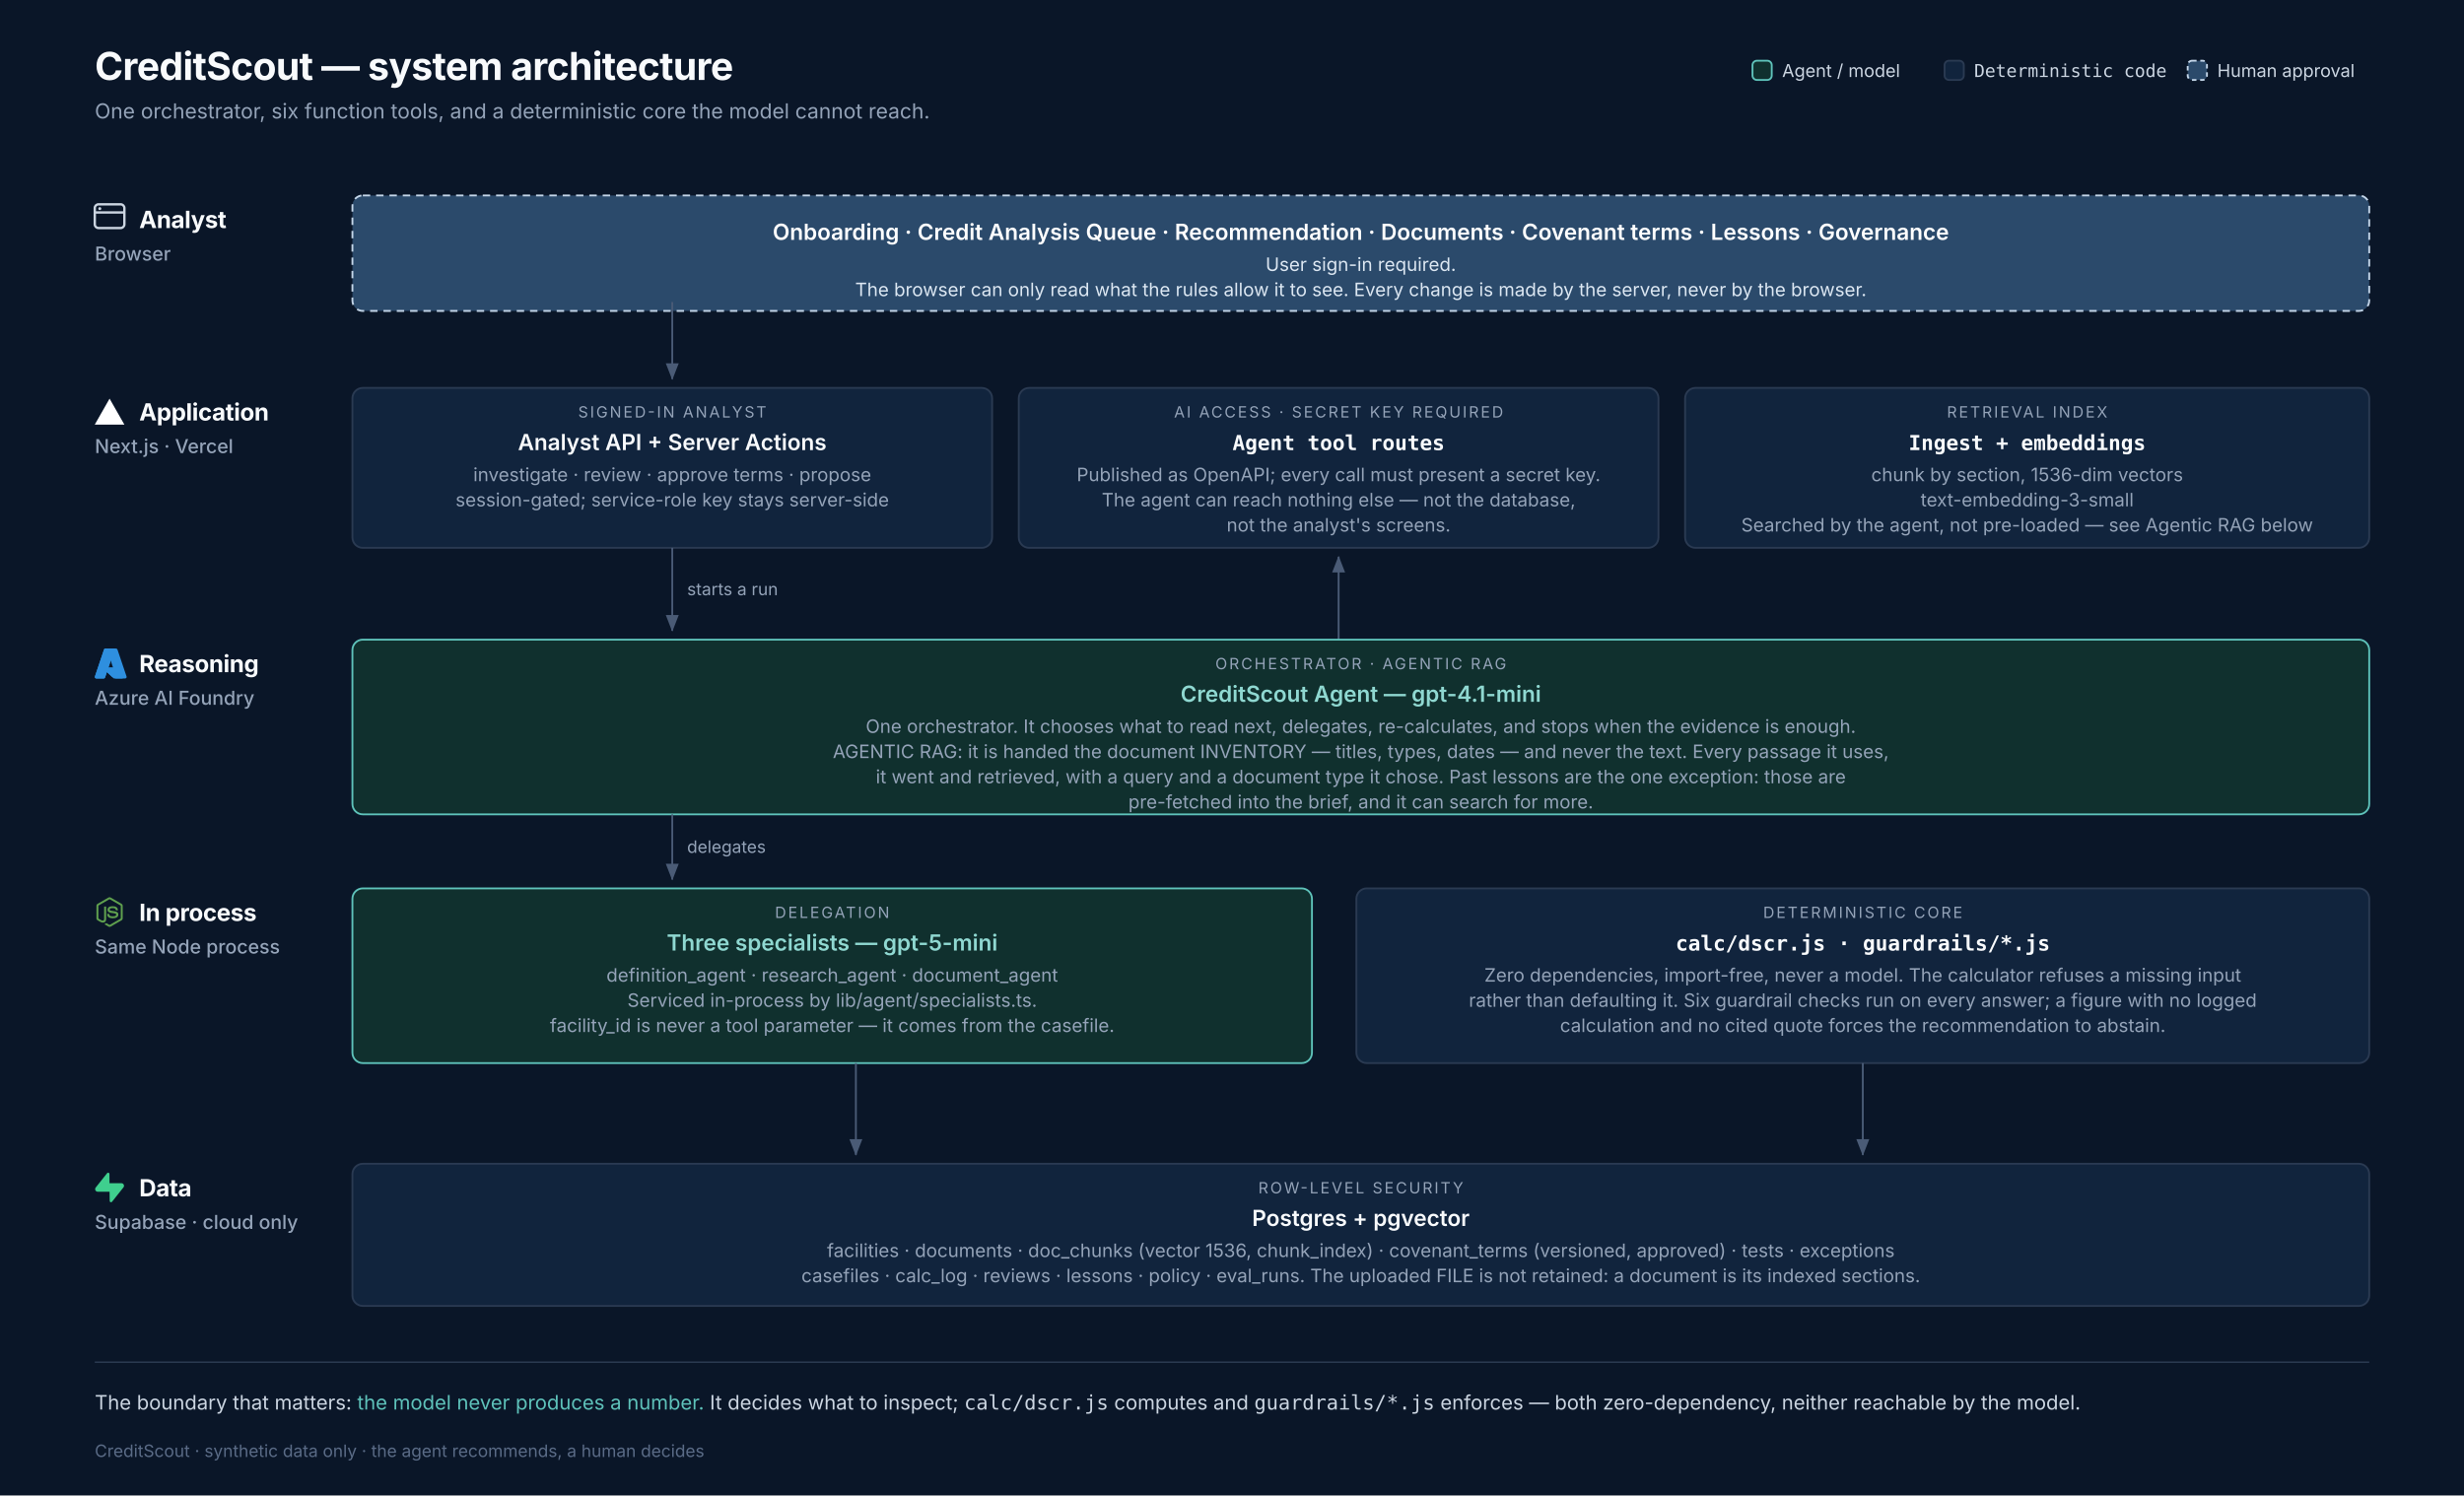
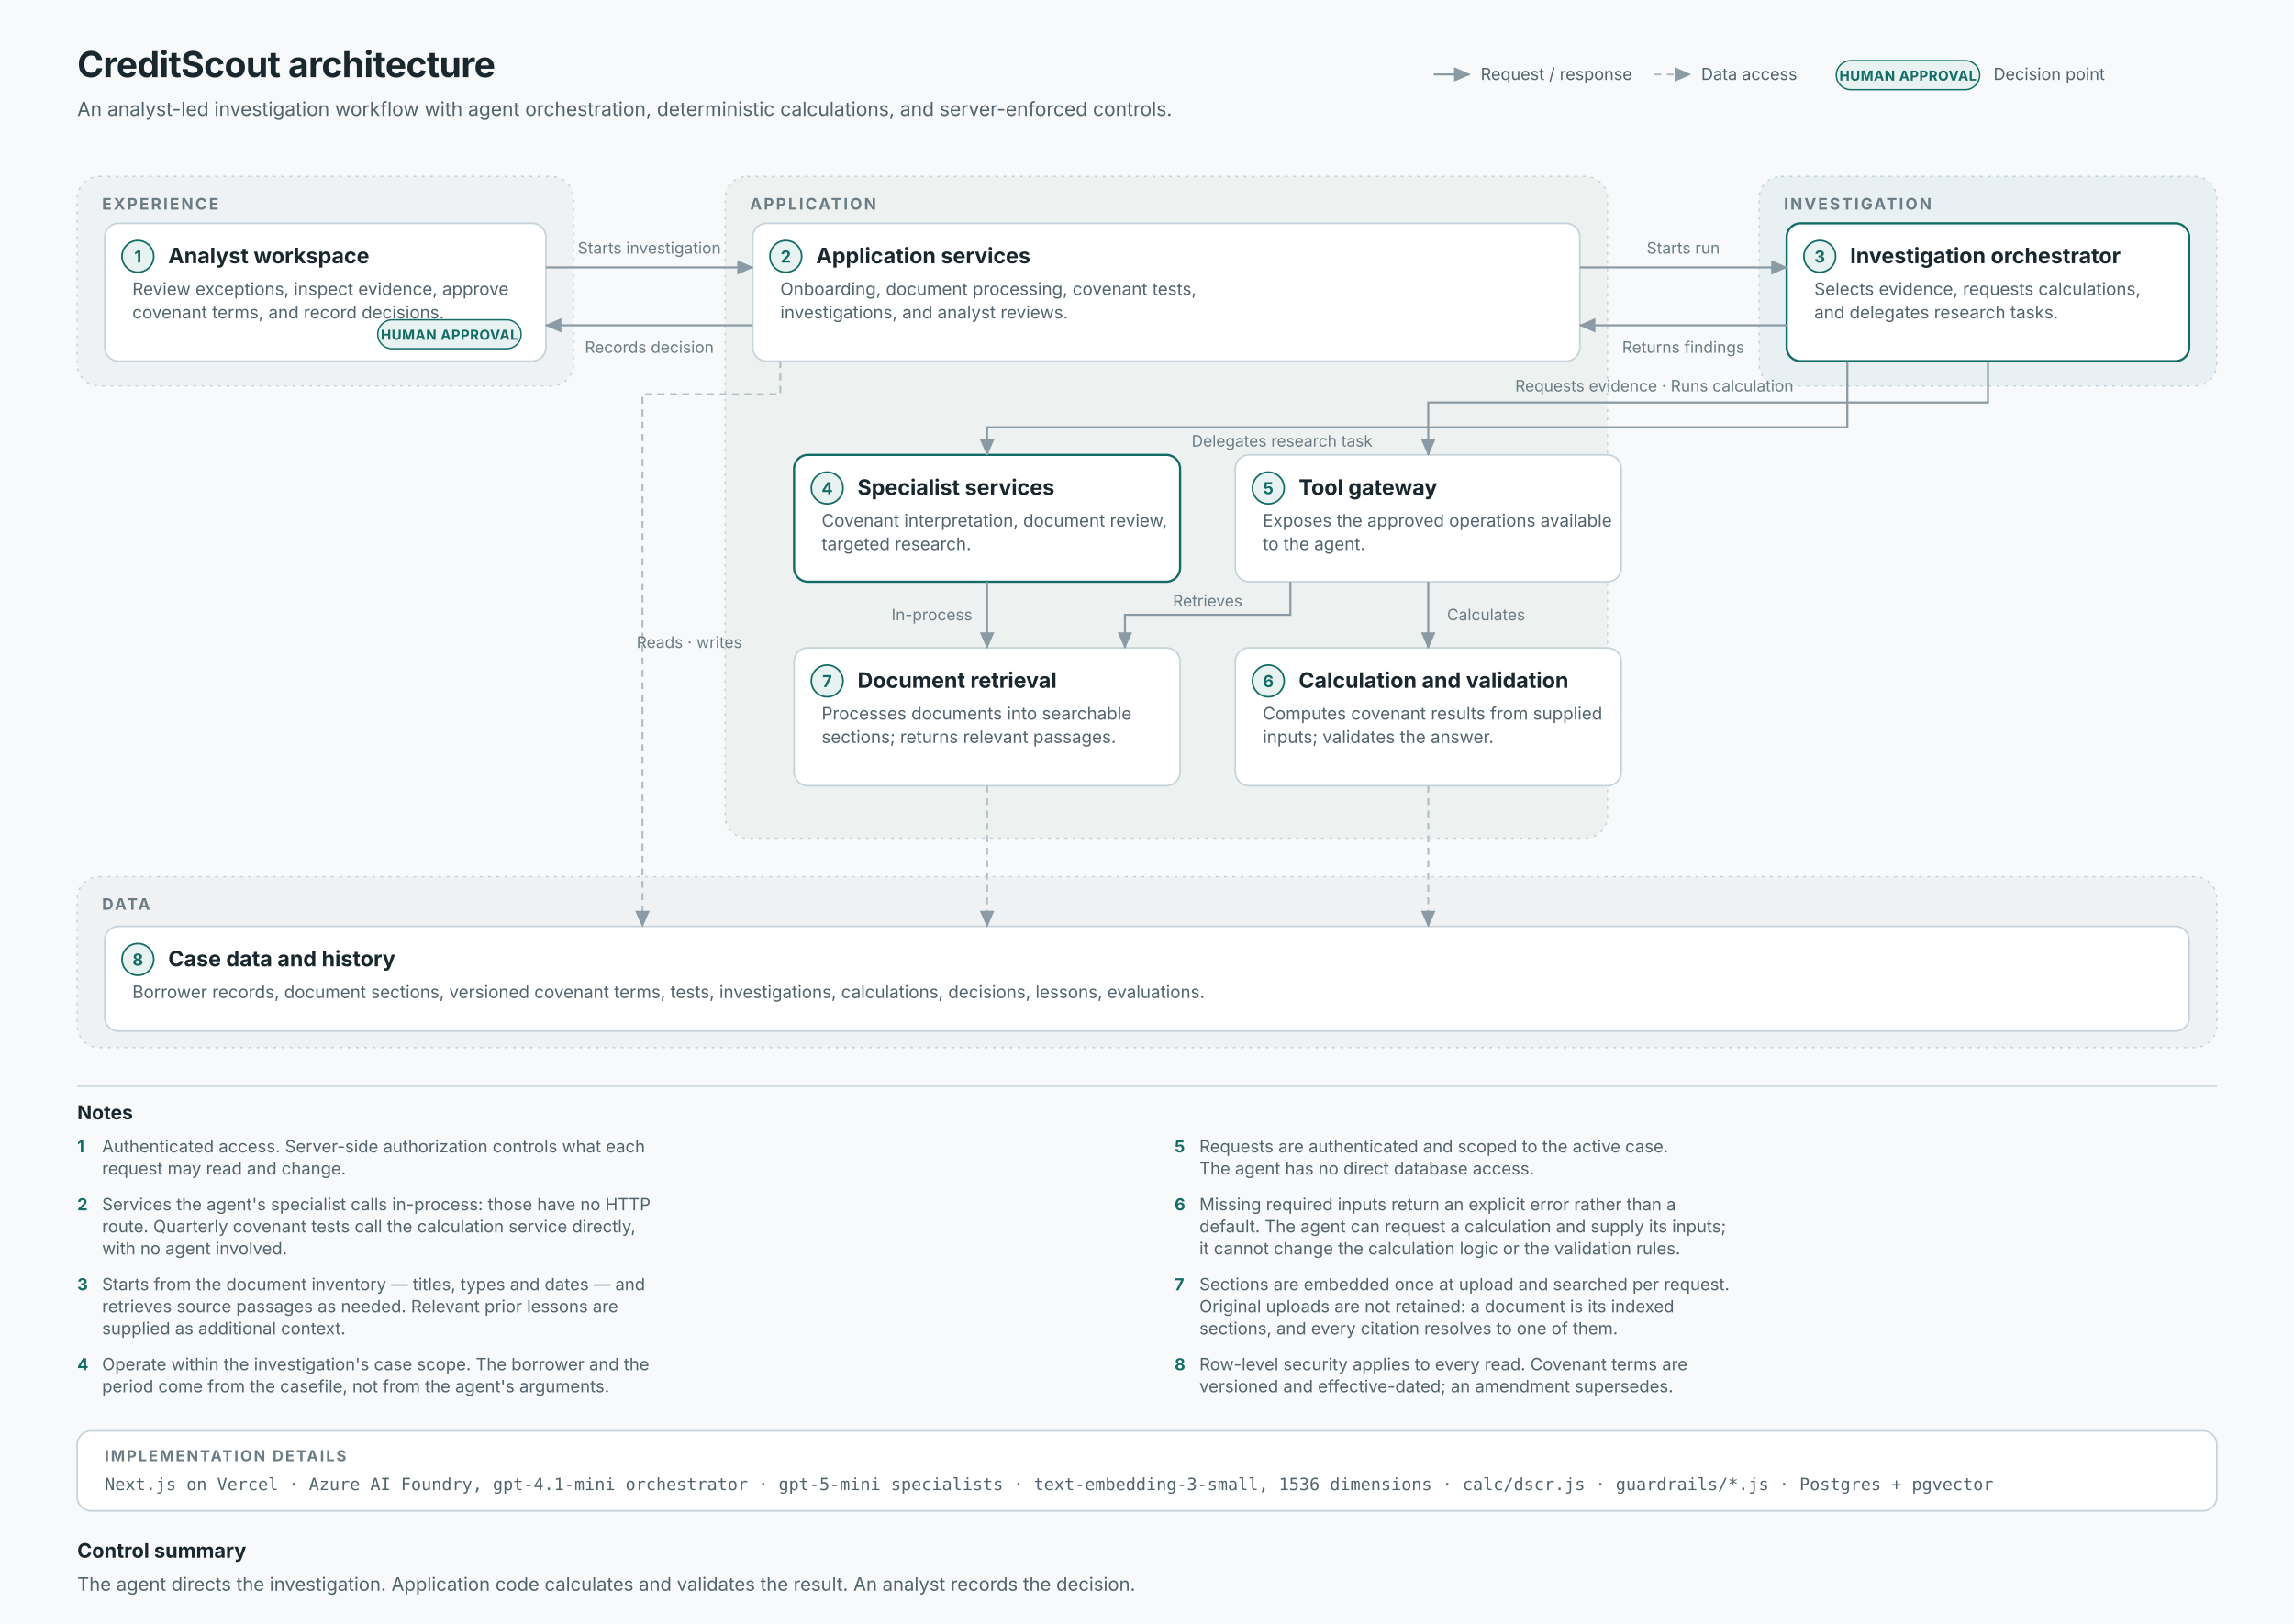
- <svg xmlns="http://www.w3.org/2000/svg" width="1664" height="1010" viewBox="0 0 1664 1010" font-family="Inter, -apple-system, Helvetica, Arial, sans-serif">
+ <svg xmlns="http://www.w3.org/2000/svg" width="1664" height="1178" viewBox="0 0 1664 1178" font-family="Inter, -apple-system, Helvetica, Arial, sans-serif">
  <defs>
-     <marker id="a" markerWidth="9" markerHeight="7" refX="8.5" refY="3.5" orient="auto">
-       <path d="M0,0 L9,3.5 L0,7 Z" fill="#4A5B76" />
+     <marker id="ar" markerWidth="8" markerHeight="7" refX="7.5" refY="3.5" orient="auto">
+       <path d="M0,0 L8,3.5 L0,7 Z" fill="#8B9BA5" />
+     </marker>
+     <marker id="as" markerWidth="8" markerHeight="7" refX="0.5" refY="3.5" orient="auto">
+       <path d="M8,0 L0,3.5 L8,7 Z" fill="#8B9BA5" />
    </marker>
  </defs>
-   <rect width="1664" height="1010" fill="#0A1628" />
-   <text x="64" y="54" fill="#F8FAFC" font-size="26" font-weight="700" letter-spacing="-0.4">CreditScout — system architecture</text>
-   <text x="64" y="80" fill="#94A3B8" font-size="14">One orchestrator, six function tools, and a deterministic core the model cannot reach.</text>
-   <rect x="1477.4" y="41" width="13" height="13" rx="3" fill="#2B4A6B" stroke="#C3D5E8" stroke-dasharray="3 2.5" stroke-width="1.25" />
-   <text x="1497.4" y="52" fill="#CBD5E1" font-size="12" font-family="Inter, -apple-system, Helvetica, Arial, sans-serif">Human approval</text>
-   <rect x="1313.2" y="41" width="13" height="13" rx="3" fill="#11243D" stroke="#2A3A52" stroke-width="1.25" />
-   <text x="1333.2" y="52" fill="#CBD5E1" font-size="12" font-family="ui-monospace, SFMono-Regular, Menlo, monospace">Deterministic code</text>
-   <rect x="1183.5" y="41" width="13" height="13" rx="3" fill="#10302E" stroke="#5EC2BA" stroke-width="1.25" />
-   <text x="1203.5" y="52" fill="#CBD5E1" font-size="12" font-family="Inter, -apple-system, Helvetica, Arial, sans-serif">Agent / model</text>
-   <rect x="64" y="138" width="20" height="16" rx="2.5" fill="none" stroke="#CBD5E1" stroke-width="1.6" />
-   <line x1="64" y1="143.5" x2="84" y2="143.5" stroke="#CBD5E1" stroke-width="1.6" />
-   <circle cx="67.4" cy="140.9" r="1" fill="#CBD5E1" />
-   <text x="94" y="154" fill="#F8FAFC" font-size="16" font-weight="700" letter-spacing="-0.2">Analyst</text>
-   <text x="64" y="176" fill="#94A3B8" font-size="13" font-weight="500">Browser</text>
-   <rect x="238" y="132" width="1362" height="78" rx="7" fill="#2B4A6B" stroke="#C3D5E8" stroke-width="1.25" stroke-dasharray="5 4" />
-   <text x="919.0" y="162" fill="#FFFFFF" font-size="15" font-weight="600" font-family="Inter, -apple-system, Helvetica, Arial, sans-serif" text-anchor="middle">Onboarding · Credit Analysis Queue · Recommendation · Documents · Covenant terms · Lessons · Governance</text>
-   <text x="919.0" y="183" fill="#DCE7F2" font-size="12.5" text-anchor="middle">User sign-in required.</text>
-   <text x="919.0" y="200" fill="#DCE7F2" font-size="12.5" text-anchor="middle">The browser can only read what the rules allow it to see. Every change is made by the server, never by the browser.</text>
-   <g transform="translate(64,268) scale(0.833333)">
-     <path d="M24 22.525H0l12-21.05 12 21.05z" fill="#FFFFFF" />
-   </g>
-   <text x="94" y="284" fill="#F8FAFC" font-size="16" font-weight="700" letter-spacing="-0.2">Application</text>
-   <text x="64" y="306" fill="#94A3B8" font-size="13" font-weight="500">Next.js · Vercel</text>
-   <line x1="454" y1="204" x2="454" y2="256" stroke="#4A5B76" stroke-width="1.25" marker-end="url(#a)" />
-   <rect x="238" y="262" width="432" height="108" rx="7" fill="#11243D" stroke="#2A3A52" stroke-width="1.25" />
-   <text x="454.0" y="282" fill="#94A3B8" font-size="10.5" letter-spacing="1.3" text-anchor="middle">SIGNED-IN ANALYST</text>
-   <text x="454.0" y="304" fill="#F8FAFC" font-size="15" font-weight="600" font-family="Inter, -apple-system, Helvetica, Arial, sans-serif" text-anchor="middle">Analyst API + Server Actions</text>
-   <text x="454.0" y="325" fill="#94A3B8" font-size="12.5" text-anchor="middle">investigate · review · approve terms · propose</text>
-   <text x="454.0" y="342" fill="#94A3B8" font-size="12.5" text-anchor="middle">session-gated; service-role key stays server-side</text>
-   <rect x="688" y="262" width="432" height="108" rx="7" fill="#11243D" stroke="#2A3A52" stroke-width="1.25" />
-   <text x="904.0" y="282" fill="#94A3B8" font-size="10.5" letter-spacing="1.3" text-anchor="middle">AI ACCESS · SECRET KEY REQUIRED</text>
-   <text x="904.0" y="304" fill="#F8FAFC" font-size="14" font-weight="600" font-family="ui-monospace, SFMono-Regular, Menlo, monospace" text-anchor="middle">Agent tool routes</text>
-   <text x="904.0" y="325" fill="#94A3B8" font-size="12.5" text-anchor="middle">Published as OpenAPI; every call must present a secret key.</text>
-   <text x="904.0" y="342" fill="#94A3B8" font-size="12.5" text-anchor="middle">The agent can reach nothing else — not the database,</text>
-   <text x="904.0" y="359" fill="#94A3B8" font-size="12.5" text-anchor="middle">not the analyst's screens.</text>
-   <rect x="1138" y="262" width="462" height="108" rx="7" fill="#11243D" stroke="#2A3A52" stroke-width="1.25" />
-   <text x="1369.0" y="282" fill="#94A3B8" font-size="10.5" letter-spacing="1.3" text-anchor="middle">RETRIEVAL INDEX</text>
-   <text x="1369.0" y="304" fill="#F8FAFC" font-size="14" font-weight="600" font-family="ui-monospace, SFMono-Regular, Menlo, monospace" text-anchor="middle">Ingest + embeddings</text>
-   <text x="1369.0" y="325" fill="#94A3B8" font-size="12.5" text-anchor="middle">chunk by section, 1536-dim vectors</text>
-   <text x="1369.0" y="342" fill="#94A3B8" font-size="12.5" text-anchor="middle">text-embedding-3-small</text>
-   <text x="1369.0" y="359" fill="#94A3B8" font-size="12.5" text-anchor="middle">Searched by the agent, not pre-loaded — see Agentic RAG below</text>
-   <g transform="translate(64,438) scale(0.15625)">
-     <path d="M46.09.002h40.685L44.541 125.137a6.485 6.485 0 01-6.146 4.413H6.733a6.482 6.482 0 01-5.262-2.699 6.474 6.474 0 01-.876-5.848L39.944 4.414A6.488 6.488 0 0146.09 0z" fill="#2E8FDF" />
-     <path d="M97.28 81.607H37.987a2.743 2.743 0 00-1.874 4.751l38.1 35.562a5.991 5.991 0 004.087 1.61h33.574z" fill="#2E8FDF" />
-     <path d="M46.09.002A6.434 6.434 0 0039.93 4.5L.644 120.897a6.469 6.469 0 006.106 8.653h32.48a6.942 6.942 0 005.328-4.531l7.834-23.089 27.985 26.101a6.618 6.618 0 004.165 1.519h36.396l-15.963-45.616-46.533.011L86.922.002z" fill="#2E8FDF" />
-     <path d="M98.055 4.408A6.476 6.476 0 0091.917.002H46.575a6.478 6.478 0 016.137 4.406l39.35 116.594a6.476 6.476 0 01-6.137 8.55h45.344a6.48 6.48 0 006.136-8.55z" fill="#2E8FDF" />
-   </g>
-   <text x="94" y="454" fill="#F8FAFC" font-size="16" font-weight="700" letter-spacing="-0.2">Reasoning</text>
-   <text x="64" y="476" fill="#94A3B8" font-size="13" font-weight="500">Azure AI Foundry</text>
-   <line x1="454" y1="370" x2="454" y2="426" stroke="#4A5B76" stroke-width="1.25" marker-end="url(#a)" />
-   <text x="464.0" y="402.0" fill="#94A3B8" font-size="11.5" text-anchor="start">starts a run</text>
-   <line x1="904" y1="550" x2="904" y2="376" stroke="#4A5B76" stroke-width="1.25" marker-end="url(#a)" />
-   <text x="914.0" y="467.0" fill="#94A3B8" font-size="11.5" text-anchor="start">six function tools over HTTPS</text>
-   <rect x="238" y="432" width="1362" height="118" rx="7" fill="#10302E" stroke="#5EC2BA" stroke-width="1.25" />
-   <text x="919.0" y="452" fill="#94A3B8" font-size="10.5" letter-spacing="1.3" text-anchor="middle">ORCHESTRATOR · AGENTIC RAG</text>
-   <text x="919.0" y="474" fill="#8FD8D1" font-size="15" font-weight="600" font-family="Inter, -apple-system, Helvetica, Arial, sans-serif" text-anchor="middle">CreditScout Agent — gpt-4.1-mini</text>
-   <text x="919.0" y="495" fill="#94A3B8" font-size="12.5" text-anchor="middle">One orchestrator. It chooses what to read next, delegates, re-calculates, and stops when the evidence is enough.</text>
-   <text x="919.0" y="512" fill="#94A3B8" font-size="12.5" text-anchor="middle">AGENTIC RAG: it is handed the document INVENTORY — titles, types, dates — and never the text. Every passage it uses,</text>
-   <text x="919.0" y="529" fill="#94A3B8" font-size="12.5" text-anchor="middle">it went and retrieved, with a query and a document type it chose. Past lessons are the one exception: those are</text>
-   <text x="919.0" y="546" fill="#94A3B8" font-size="12.5" text-anchor="middle">pre-fetched into the brief, and it can search for more.</text>
-   <g transform="translate(64,606) scale(0.833333)">
-     <path d="M11.998,24c-0.321,0-0.641-0.084-0.922-0.247l-2.936-1.737c-0.438-0.245-0.224-0.332-0.08-0.383 c0.585-0.203,0.703-0.25,1.328-0.604c0.065-0.037,0.151-0.023,0.218,0.017l2.256,1.339c0.082,0.045,0.197,0.045,0.272,0l8.795-5.076 c0.082-0.047,0.134-0.141,0.134-0.238V6.921c0-0.099-0.053-0.192-0.137-0.242l-8.791-5.072c-0.081-0.047-0.189-0.047-0.271,0 L3.075,6.68C2.99,6.729,2.936,6.825,2.936,6.921v10.15c0,0.097,0.054,0.189,0.139,0.235l2.409,1.392 c1.307,0.654,2.108-0.116,2.108-0.89V7.787c0-0.142,0.114-0.253,0.256-0.253h1.115c0.139,0,0.255,0.112,0.255,0.253v10.021 c0,1.745-0.95,2.745-2.604,2.745c-0.508,0-0.909,0-2.026-0.551L2.28,18.675c-0.57-0.329-0.922-0.945-0.922-1.604V6.921 c0-0.659,0.353-1.275,0.922-1.603l8.795-5.082c0.557-0.315,1.296-0.315,1.848,0l8.794,5.082c0.57,0.329,0.924,0.944,0.924,1.603 v10.15c0,0.659-0.354,1.273-0.924,1.604l-8.794,5.078C12.643,23.916,12.324,24,11.998,24z M19.099,13.993 c0-1.9-1.284-2.406-3.987-2.763c-2.731-0.361-3.009-0.548-3.009-1.187c0-0.528,0.235-1.233,2.258-1.233 c1.807,0,2.473,0.389,2.747,1.607c0.024,0.115,0.129,0.199,0.247,0.199h1.141c0.071,0,0.138-0.031,0.186-0.081 c0.048-0.054,0.074-0.123,0.067-0.196c-0.177-2.098-1.571-3.076-4.388-3.076c-2.508,0-4.004,1.058-4.004,2.833 c0,1.925,1.488,2.457,3.895,2.695c2.88,0.282,3.103,0.703,3.103,1.269c0,0.983-0.789,1.402-2.642,1.402 c-2.327,0-2.839-0.584-3.011-1.742c-0.02-0.124-0.126-0.215-0.253-0.215h-1.137c-0.141,0-0.254,0.112-0.254,0.253 c0,1.482,0.806,3.248,4.655,3.248C17.501,17.007,19.099,15.91,19.099,13.993z" fill="#5FA04E" />
-   </g>
-   <text x="94" y="622" fill="#F8FAFC" font-size="16" font-weight="700" letter-spacing="-0.2">In process</text>
-   <text x="64" y="644" fill="#94A3B8" font-size="13" font-weight="500">Same Node process</text>
-   <line x1="454" y1="550" x2="454" y2="594" stroke="#4A5B76" stroke-width="1.25" marker-end="url(#a)" />
-   <text x="464.0" y="576.0" fill="#94A3B8" font-size="11.5" text-anchor="start">delegates</text>
-   <rect x="238" y="600" width="648" height="118" rx="7" fill="#10302E" stroke="#5EC2BA" stroke-width="1.25" />
-   <text x="562.0" y="620" fill="#94A3B8" font-size="10.5" letter-spacing="1.3" text-anchor="middle">DELEGATION</text>
-   <text x="562.0" y="642" fill="#8FD8D1" font-size="15" font-weight="600" font-family="Inter, -apple-system, Helvetica, Arial, sans-serif" text-anchor="middle">Three specialists — gpt-5-mini</text>
-   <text x="562.0" y="663" fill="#94A3B8" font-size="12.5" text-anchor="middle">definition_agent · research_agent · document_agent</text>
-   <text x="562.0" y="680" fill="#94A3B8" font-size="12.5" text-anchor="middle">Serviced in-process by lib/agent/specialists.ts.</text>
-   <text x="562.0" y="697" fill="#94A3B8" font-size="12.5" text-anchor="middle">facility_id is never a tool parameter — it comes from the casefile.</text>
-   <rect x="916" y="600" width="684" height="118" rx="7" fill="#11243D" stroke="#2A3A52" stroke-width="1.25" />
-   <text x="1258.0" y="620" fill="#94A3B8" font-size="10.5" letter-spacing="1.3" text-anchor="middle">DETERMINISTIC CORE</text>
-   <text x="1258.0" y="642" fill="#F8FAFC" font-size="14" font-weight="600" font-family="ui-monospace, SFMono-Regular, Menlo, monospace" text-anchor="middle">calc/dscr.js   ·   guardrails/*.js</text>
-   <text x="1258.0" y="663" fill="#94A3B8" font-size="12.5" text-anchor="middle">Zero dependencies, import-free, never a model. The calculator refuses a missing input</text>
-   <text x="1258.0" y="680" fill="#94A3B8" font-size="12.5" text-anchor="middle">rather than defaulting it. Six guardrail checks run on every answer; a figure with no logged</text>
-   <text x="1258.0" y="697" fill="#94A3B8" font-size="12.5" text-anchor="middle">calculation and no cited quote forces the recommendation to abstain.</text>
-   <g transform="translate(64,792) scale(0.833333)">
-     <path d="M11.9 1.036c-.015-.986-1.26-1.41-1.874-.637L.764 12.05C-.33 13.427.65 15.455 2.409 15.455h9.579l.113 7.51c.014.985 1.259 1.408 1.873.636l9.262-11.653c1.093-1.375.113-3.403-1.645-3.403h-9.642z" fill="#3FCF8E" />
-   </g>
-   <text x="94" y="808" fill="#F8FAFC" font-size="16" font-weight="700" letter-spacing="-0.2">Data</text>
-   <text x="64" y="830" fill="#94A3B8" font-size="13" font-weight="500">Supabase · cloud only</text>
-   <line x1="578" y1="718" x2="578" y2="780" stroke="#4A5B76" stroke-width="1.25" marker-end="url(#a)" />
-   <line x1="1258" y1="718" x2="1258" y2="780" stroke="#4A5B76" stroke-width="1.25" marker-end="url(#a)" />
-   <rect x="238" y="786" width="1362" height="96" rx="7" fill="#11243D" stroke="#2A3A52" stroke-width="1.25" />
-   <text x="919.0" y="806" fill="#94A3B8" font-size="10.5" letter-spacing="1.3" text-anchor="middle">ROW-LEVEL SECURITY</text>
-   <text x="919.0" y="828" fill="#F8FAFC" font-size="15" font-weight="600" font-family="Inter, -apple-system, Helvetica, Arial, sans-serif" text-anchor="middle">Postgres + pgvector</text>
-   <text x="919.0" y="849" fill="#94A3B8" font-size="12.5" text-anchor="middle">facilities · documents · doc_chunks (vector 1536, chunk_index) · covenant_terms (versioned, approved) · tests · exceptions</text>
-   <text x="919.0" y="866" fill="#94A3B8" font-size="12.5" text-anchor="middle">casefiles · calc_log · reviews · lessons · policy · eval_runs.  The uploaded FILE is not retained: a document is its indexed sections.</text>
-   <line x1="64" y1="920" x2="1600" y2="920" stroke="#2A3A52" stroke-width="1" />
-   <text x="64" y="952" fill="#CBD5E1" font-size="13.5">The boundary that matters: <tspan fill="#5EC2BA">the model never produces a number.</tspan> It decides what to inspect; <tspan font-family="ui-monospace, SFMono-Regular, Menlo, monospace">calc/dscr.js</tspan> computes and <tspan font-family="ui-monospace, SFMono-Regular, Menlo, monospace">guardrails/*.js</tspan> enforces — both zero-dependency, neither reachable by the model.</text>
-   <text x="64" y="984" fill="#5A6B86" font-size="11.5">CreditScout · synthetic data only · the agent recommends, a human decides</text>
+   <rect width="1664" height="1178" fill="#F7F9FA" />
+   <text x="56" y="56" fill="#19282F" font-size="26" font-weight="700" letter-spacing="-0.4">CreditScout architecture</text>
+   <text x="56" y="84" fill="#52646D" font-size="14">An analyst-led investigation workflow with agent orchestration, deterministic calculations, and server-enforced controls.</text>
+   <rect x="56" y="128" width="360" height="152" rx="16" fill="#EEF2F4" stroke="#C7D3DA" stroke-width="1" stroke-dasharray="2 4" />
+   <text x="74" y="152" fill="#6B7C85" font-size="11.5" font-weight="700" letter-spacing="1.4">EXPERIENCE</text>
+   <rect x="526" y="128" width="640" height="480" rx="16" fill="#EDF2F1" stroke="#C7D3DA" stroke-width="1" stroke-dasharray="2 4" />
+   <text x="544" y="152" fill="#6B7C85" font-size="11.5" font-weight="700" letter-spacing="1.4">APPLICATION</text>
+   <rect x="1276" y="128" width="332" height="152" rx="16" fill="#E9F0F3" stroke="#C7D3DA" stroke-width="1" stroke-dasharray="2 4" />
+   <text x="1294" y="152" fill="#6B7C85" font-size="11.5" font-weight="700" letter-spacing="1.4">INVESTIGATION</text>
+   <rect x="56" y="636" width="1552" height="124" rx="16" fill="#EFF1F2" stroke="#C7D3DA" stroke-width="1" stroke-dasharray="2 4" />
+   <text x="74" y="660" fill="#6B7C85" font-size="11.5" font-weight="700" letter-spacing="1.4">DATA</text>
+   <rect x="76" y="162" width="320" height="100" rx="10" fill="#FFFFFF" stroke="#C7D3DA" stroke-width="1.2" />
+   <circle cx="100" cy="186" r="11.5" fill="#E8F2F1" stroke="#146C67" stroke-width="1.2" />
+   <text x="100" y="190.5" fill="#146C67" font-size="12" font-weight="700" text-anchor="middle">1</text>
+   <text x="122" y="191" fill="#19282F" font-size="15.5" font-weight="700">Analyst workspace</text>
+   <text x="96" y="214" fill="#52646D" font-size="12.5">Review exceptions, inspect evidence, approve</text>
+   <text x="96" y="231" fill="#52646D" font-size="12.5">covenant terms, and record decisions.</text>
+   <rect x="274" y="232" width="104" height="21" rx="10.5" fill="#E8F2F1" stroke="#146C67" stroke-width="1" />
+   <text x="326" y="246.5" fill="#146C67" font-size="10" font-weight="700" letter-spacing="0.3" text-anchor="middle">HUMAN APPROVAL</text>
+   <rect x="546" y="162" width="600" height="100" rx="10" fill="#FFFFFF" stroke="#C7D3DA" stroke-width="1.2" />
+   <circle cx="570" cy="186" r="11.5" fill="#E8F2F1" stroke="#146C67" stroke-width="1.2" />
+   <text x="570" y="190.5" fill="#146C67" font-size="12" font-weight="700" text-anchor="middle">2</text>
+   <text x="592" y="191" fill="#19282F" font-size="15.5" font-weight="700">Application services</text>
+   <text x="566" y="214" fill="#52646D" font-size="12.5">Onboarding, document processing, covenant tests,</text>
+   <text x="566" y="231" fill="#52646D" font-size="12.5">investigations, and analyst reviews.</text>
+   <rect x="1296" y="162" width="292" height="100" rx="10" fill="#FFFFFF" stroke="#146C67" stroke-width="1.6" />
+   <circle cx="1320" cy="186" r="11.5" fill="#E8F2F1" stroke="#146C67" stroke-width="1.2" />
+   <text x="1320" y="190.5" fill="#146C67" font-size="12" font-weight="700" text-anchor="middle">3</text>
+   <text x="1342" y="191" fill="#19282F" font-size="15.5" font-weight="700">Investigation orchestrator</text>
+   <text x="1316" y="214" fill="#52646D" font-size="12.5">Selects evidence, requests calculations,</text>
+   <text x="1316" y="231" fill="#52646D" font-size="12.5">and delegates research tasks.</text>
+   <path d="M396,194 L546,194" fill="none" stroke="#8B9BA5" stroke-width="1.5" marker-end="url(#ar)" />
+   <text x="471" y="184" fill="#6B7C85" font-size="11.5" text-anchor="middle">Starts investigation</text>
+   <path d="M546,236 L396,236" fill="none" stroke="#8B9BA5" stroke-width="1.5" marker-end="url(#ar)" />
+   <text x="471" y="256" fill="#6B7C85" font-size="11.5" text-anchor="middle">Records decision</text>
+   <path d="M1146,194 L1296,194" fill="none" stroke="#8B9BA5" stroke-width="1.5" marker-end="url(#ar)" />
+   <text x="1221" y="184" fill="#6B7C85" font-size="11.5" text-anchor="middle">Starts run</text>
+   <path d="M1296,236 L1146,236" fill="none" stroke="#8B9BA5" stroke-width="1.5" marker-end="url(#ar)" />
+   <text x="1221" y="256" fill="#6B7C85" font-size="11.5" text-anchor="middle">Returns findings</text>
+   <rect x="576" y="330" width="280" height="92" rx="10" fill="#FFFFFF" stroke="#146C67" stroke-width="1.6" />
+   <circle cx="600" cy="354" r="11.5" fill="#E8F2F1" stroke="#146C67" stroke-width="1.2" />
+   <text x="600" y="358.5" fill="#146C67" font-size="12" font-weight="700" text-anchor="middle">4</text>
+   <text x="622" y="359" fill="#19282F" font-size="15.5" font-weight="700">Specialist services</text>
+   <text x="596" y="382" fill="#52646D" font-size="12.5">Covenant interpretation, document review,</text>
+   <text x="596" y="399" fill="#52646D" font-size="12.5">targeted research.</text>
+   <rect x="896" y="330" width="280" height="92" rx="10" fill="#FFFFFF" stroke="#C7D3DA" stroke-width="1.2" />
+   <circle cx="920" cy="354" r="11.5" fill="#E8F2F1" stroke="#146C67" stroke-width="1.2" />
+   <text x="920" y="358.5" fill="#146C67" font-size="12" font-weight="700" text-anchor="middle">5</text>
+   <text x="942" y="359" fill="#19282F" font-size="15.5" font-weight="700">Tool gateway</text>
+   <text x="916" y="382" fill="#52646D" font-size="12.5">Exposes the approved operations available</text>
+   <text x="916" y="399" fill="#52646D" font-size="12.5">to the agent.</text>
+   <path d="M1442,262 L1442,292 L1036,292 L1036,330" fill="none" stroke="#8B9BA5" stroke-width="1.5" marker-end="url(#ar)" />
+   <text x="1200" y="284" fill="#6B7C85" font-size="11.5" text-anchor="middle">Requests evidence · Runs calculation</text>
+   <path d="M1340,262 L1340,310 L716,310 L716,330" fill="none" stroke="#8B9BA5" stroke-width="1.5" marker-end="url(#ar)" />
+   <text x="930" y="324" fill="#6B7C85" font-size="11.5" text-anchor="middle">Delegates research task</text>
+   <rect x="576" y="470" width="280" height="100" rx="10" fill="#FFFFFF" stroke="#C7D3DA" stroke-width="1.2" />
+   <circle cx="600" cy="494" r="11.5" fill="#E8F2F1" stroke="#146C67" stroke-width="1.2" />
+   <text x="600" y="498.5" fill="#146C67" font-size="12" font-weight="700" text-anchor="middle">7</text>
+   <text x="622" y="499" fill="#19282F" font-size="15.5" font-weight="700">Document retrieval</text>
+   <text x="596" y="522" fill="#52646D" font-size="12.5">Processes documents into searchable</text>
+   <text x="596" y="539" fill="#52646D" font-size="12.5">sections; returns relevant passages.</text>
+   <rect x="896" y="470" width="280" height="100" rx="10" fill="#FFFFFF" stroke="#C7D3DA" stroke-width="1.2" />
+   <circle cx="920" cy="494" r="11.5" fill="#E8F2F1" stroke="#146C67" stroke-width="1.2" />
+   <text x="920" y="498.5" fill="#146C67" font-size="12" font-weight="700" text-anchor="middle">6</text>
+   <text x="942" y="499" fill="#19282F" font-size="15.5" font-weight="700">Calculation and validation</text>
+   <text x="916" y="522" fill="#52646D" font-size="12.5">Computes covenant results from supplied</text>
+   <text x="916" y="539" fill="#52646D" font-size="12.5">inputs; validates the answer.</text>
+   <path d="M716,422 L716,470" fill="none" stroke="#8B9BA5" stroke-width="1.5" marker-end="url(#ar)" />
+   <text x="676" y="450" fill="#6B7C85" font-size="11.5" text-anchor="middle">In-process</text>
+   <path d="M1036,422 L1036,470" fill="none" stroke="#8B9BA5" stroke-width="1.5" marker-end="url(#ar)" />
+   <text x="1078" y="450" fill="#6B7C85" font-size="11.5" text-anchor="middle">Calculates</text>
+   <path d="M936,422 L936,446 L816,446 L816,470" fill="none" stroke="#8B9BA5" stroke-width="1.5" marker-end="url(#ar)" />
+   <text x="876" y="440" fill="#6B7C85" font-size="11.5" text-anchor="middle">Retrieves</text>
+   <rect x="76" y="672" width="1512" height="76" rx="10" fill="#FFFFFF" stroke="#C7D3DA" stroke-width="1.2" />
+   <circle cx="100" cy="696" r="11.5" fill="#E8F2F1" stroke="#146C67" stroke-width="1.2" />
+   <text x="100" y="700.5" fill="#146C67" font-size="12" font-weight="700" text-anchor="middle">8</text>
+   <text x="122" y="701" fill="#19282F" font-size="15.5" font-weight="700">Case data and history</text>
+   <text x="96" y="724" fill="#52646D" font-size="12.5">Borrower records, document sections, versioned covenant terms, tests, investigations, calculations, decisions, lessons, evaluations.</text>
+   <path d="M566,262 L566,286 L466,286 L466,672" fill="none" stroke="#B3C0C8" stroke-width="1.5" stroke-dasharray="5 4" marker-end="url(#ar)" />
+   <text x="500" y="470" fill="#6B7C85" font-size="11.5" text-anchor="middle">Reads · writes</text>
+   <path d="M716,570 L716,672" fill="none" stroke="#B3C0C8" stroke-width="1.5" stroke-dasharray="5 4" marker-end="url(#ar)" />
+   <path d="M1036,570 L1036,672" fill="none" stroke="#B3C0C8" stroke-width="1.5" stroke-dasharray="5 4" marker-end="url(#ar)" />
+   <line x1="1040" y1="54" x2="1066" y2="54" stroke="#8B9BA5" stroke-width="1.5" marker-end="url(#ar)" />
+   <text x="1074" y="58" fill="#52646D" font-size="12">Request / response</text>
+   <line x1="1200" y1="54" x2="1226" y2="54" stroke="#B3C0C8" stroke-width="1.5" stroke-dasharray="5 4" marker-end="url(#ar)" />
+   <text x="1234" y="58" fill="#52646D" font-size="12">Data access</text>
+   <rect x="1332" y="44" width="104" height="21" rx="10.5" fill="#E8F2F1" stroke="#146C67" stroke-width="1" />
+   <text x="1384" y="58.5" fill="#146C67" font-size="10" font-weight="700" letter-spacing="0.3" text-anchor="middle">HUMAN APPROVAL</text>
+   <text x="1446" y="58" fill="#52646D" font-size="12">Decision point</text>
+   <line x1="56" y1="788" x2="1608" y2="788" stroke="#C7D3DA" stroke-width="1" />
+   <text x="56" y="812" fill="#19282F" font-size="14" font-weight="700">Notes</text>
+   <text x="56" y="836" fill="#146C67" font-size="12" font-weight="700">1</text>
+   <text x="74" y="836" fill="#52646D" font-size="12.3">Authenticated access. Server-side authorization controls what each</text>
+   <text x="74" y="852" fill="#52646D" font-size="12.3">request may read and change.</text>
+   <text x="56" y="878" fill="#146C67" font-size="12" font-weight="700">2</text>
+   <text x="74" y="878" fill="#52646D" font-size="12.3">Services the agent's specialist calls in-process: those have no HTTP</text>
+   <text x="74" y="894" fill="#52646D" font-size="12.3">route. Quarterly covenant tests call the calculation service directly,</text>
+   <text x="74" y="910" fill="#52646D" font-size="12.3">with no agent involved.</text>
+   <text x="56" y="936" fill="#146C67" font-size="12" font-weight="700">3</text>
+   <text x="74" y="936" fill="#52646D" font-size="12.3">Starts from the document inventory — titles, types and dates — and</text>
+   <text x="74" y="952" fill="#52646D" font-size="12.3">retrieves source passages as needed. Relevant prior lessons are</text>
+   <text x="74" y="968" fill="#52646D" font-size="12.3">supplied as additional context.</text>
+   <text x="56" y="994" fill="#146C67" font-size="12" font-weight="700">4</text>
+   <text x="74" y="994" fill="#52646D" font-size="12.3">Operate within the investigation's case scope. The borrower and the</text>
+   <text x="74" y="1010" fill="#52646D" font-size="12.3">period come from the casefile, not from the agent's arguments.</text>
+   <text x="852" y="836" fill="#146C67" font-size="12" font-weight="700">5</text>
+   <text x="870" y="836" fill="#52646D" font-size="12.3">Requests are authenticated and scoped to the active case.</text>
+   <text x="870" y="852" fill="#52646D" font-size="12.3">The agent has no direct database access.</text>
+   <text x="852" y="878" fill="#146C67" font-size="12" font-weight="700">6</text>
+   <text x="870" y="878" fill="#52646D" font-size="12.3">Missing required inputs return an explicit error rather than a</text>
+   <text x="870" y="894" fill="#52646D" font-size="12.3">default. The agent can request a calculation and supply its inputs;</text>
+   <text x="870" y="910" fill="#52646D" font-size="12.3">it cannot change the calculation logic or the validation rules.</text>
+   <text x="852" y="936" fill="#146C67" font-size="12" font-weight="700">7</text>
+   <text x="870" y="936" fill="#52646D" font-size="12.3">Sections are embedded once at upload and searched per request.</text>
+   <text x="870" y="952" fill="#52646D" font-size="12.3">Original uploads are not retained: a document is its indexed</text>
+   <text x="870" y="968" fill="#52646D" font-size="12.3">sections, and every citation resolves to one of them.</text>
+   <text x="852" y="994" fill="#146C67" font-size="12" font-weight="700">8</text>
+   <text x="870" y="994" fill="#52646D" font-size="12.3">Row-level security applies to every read. Covenant terms are</text>
+   <text x="870" y="1010" fill="#52646D" font-size="12.3">versioned and effective-dated; an amendment supersedes.</text>
+   <rect x="56" y="1038" width="1552" height="58" rx="10" fill="#FFFFFF" stroke="#C7D3DA" stroke-width="1.2" />
+   <text x="76" y="1060" fill="#6B7C85" font-size="11" font-weight="700" letter-spacing="1.3">IMPLEMENTATION DETAILS</text>
+   <text x="76" y="1081" fill="#52646D" font-size="12.3" font-family="ui-monospace, SFMono-Regular, Menlo, monospace">Next.js on Vercel  ·  Azure AI Foundry, gpt-4.1-mini orchestrator  ·  gpt-5-mini specialists  ·  text-embedding-3-small, 1536 dimensions  ·  calc/dscr.js  ·  guardrails/*.js  ·  Postgres + pgvector</text>
+   <text x="56" y="1130" fill="#19282F" font-size="14.5" font-weight="700">Control summary</text>
+   <text x="56" y="1154" fill="#52646D" font-size="13.5">The agent directs the investigation. Application code calculates and validates the result. An analyst records the decision.</text>
</svg>
